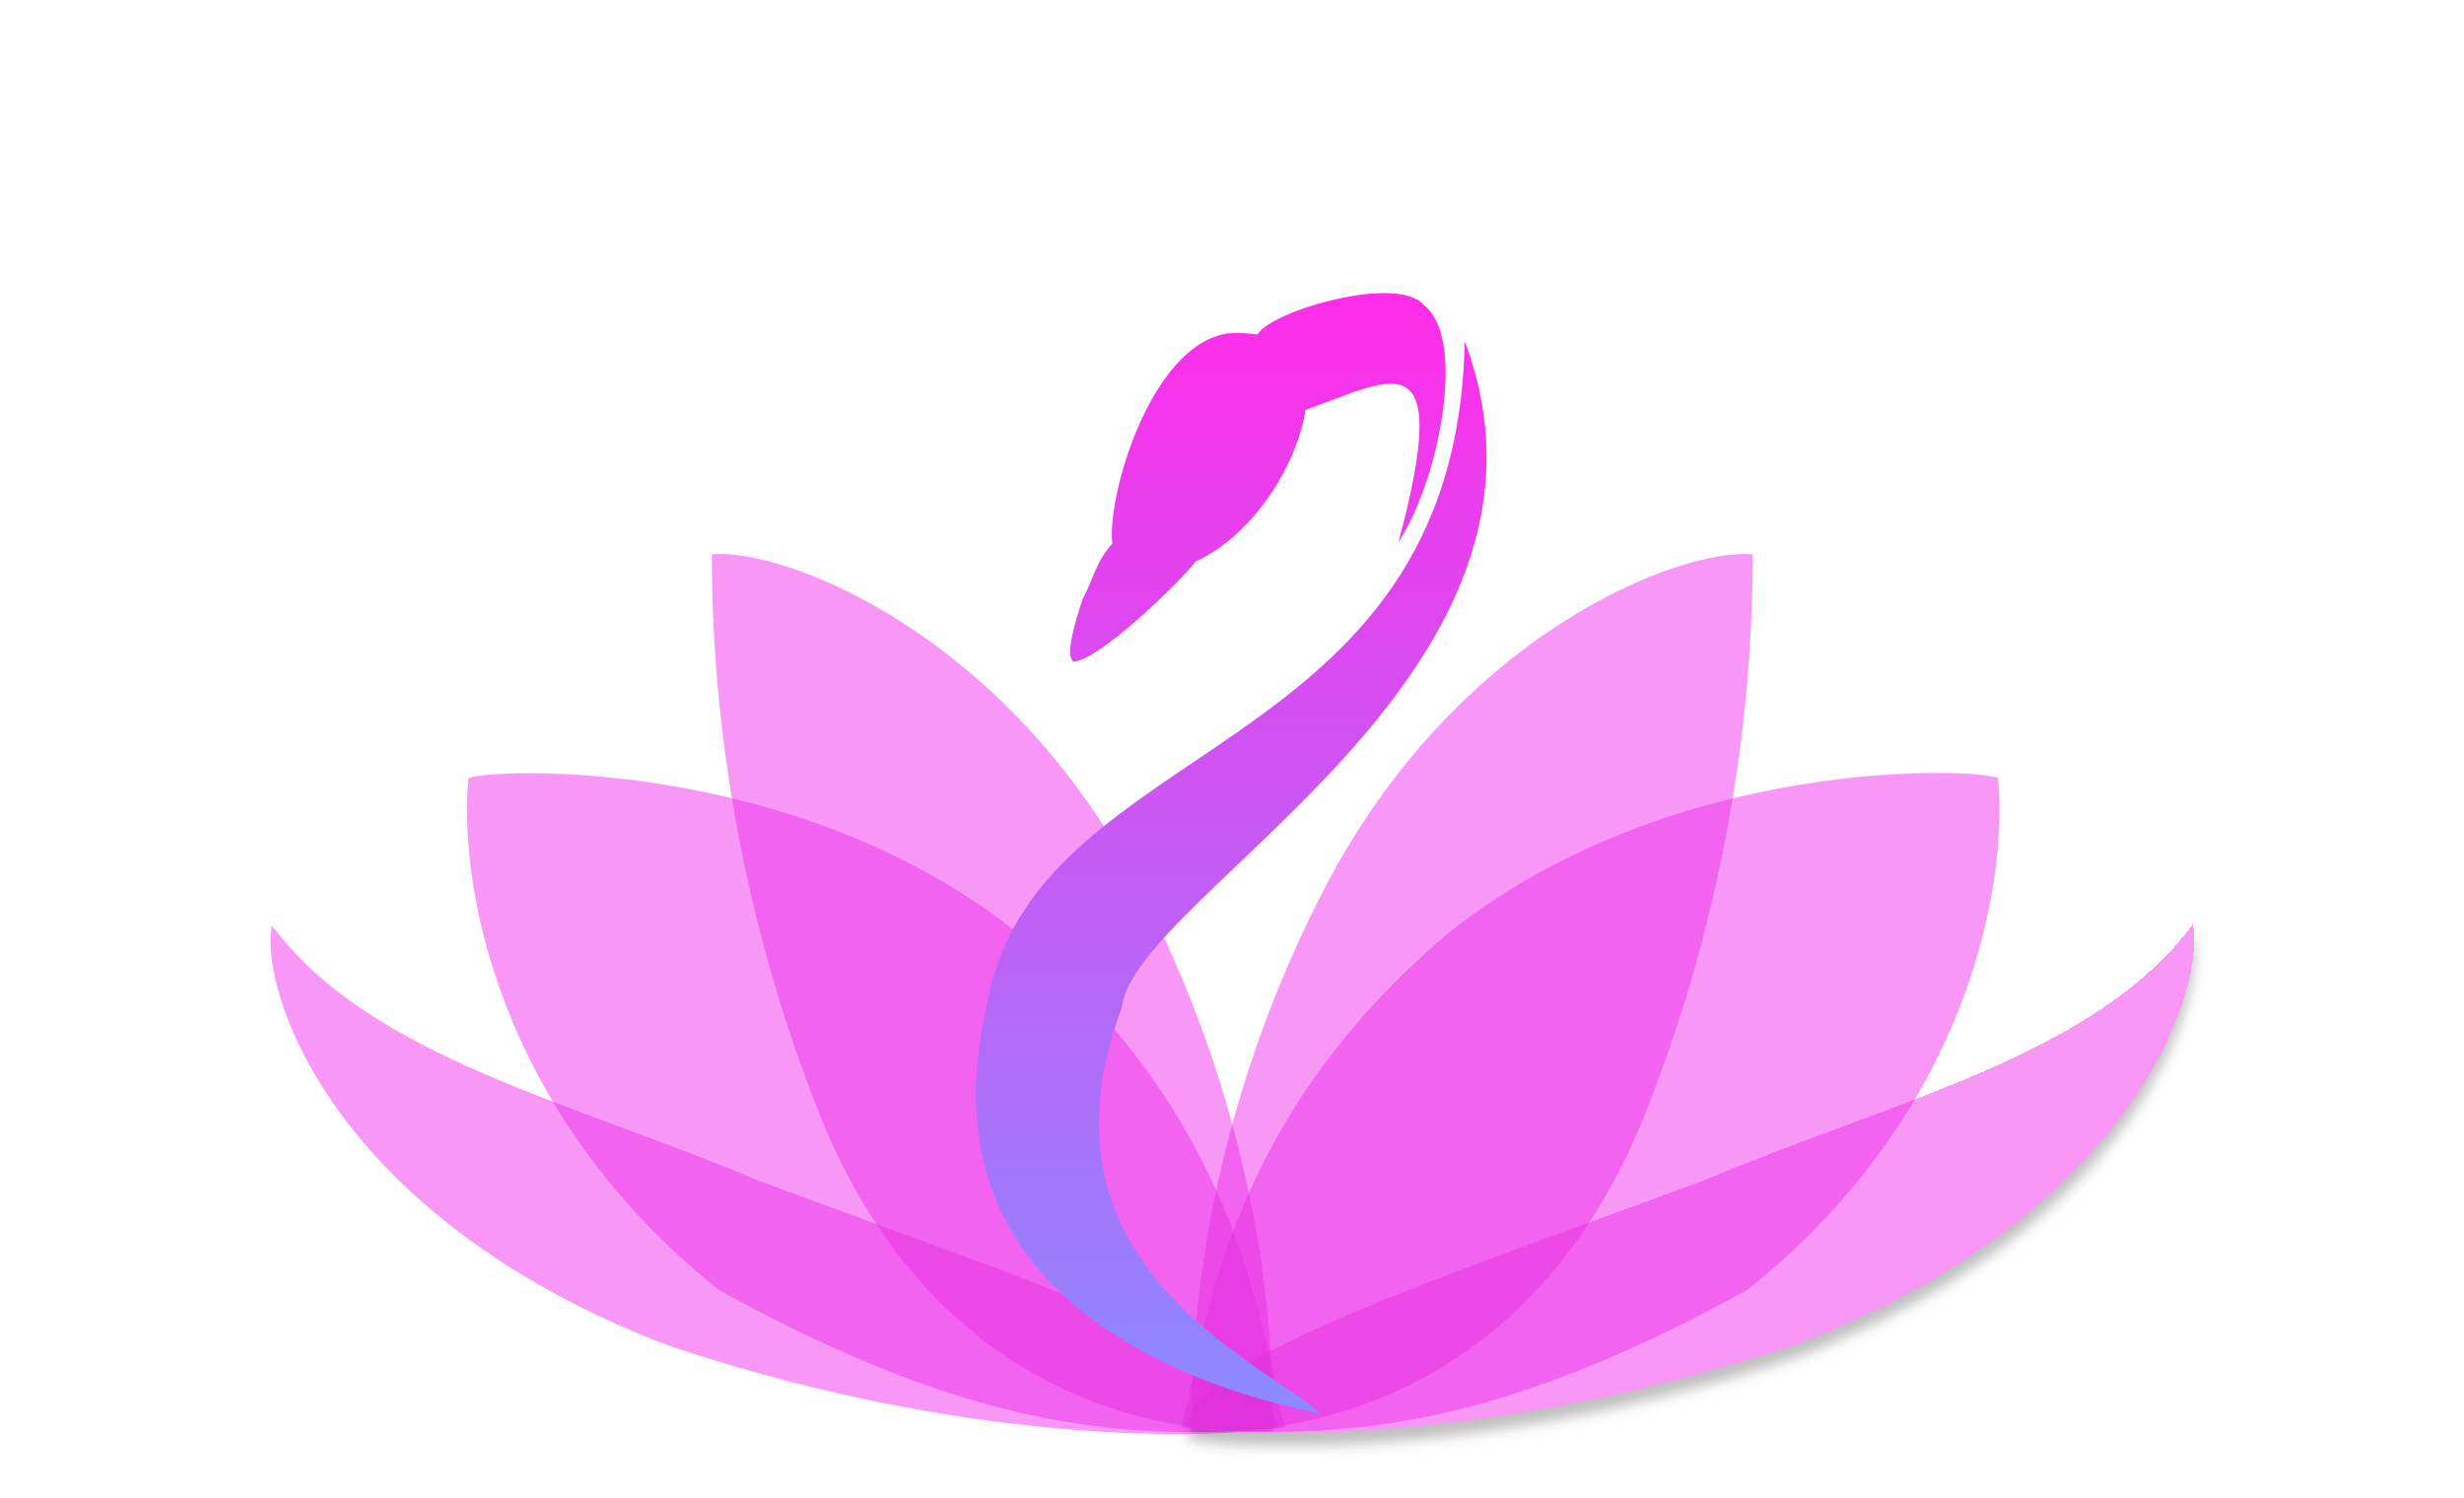
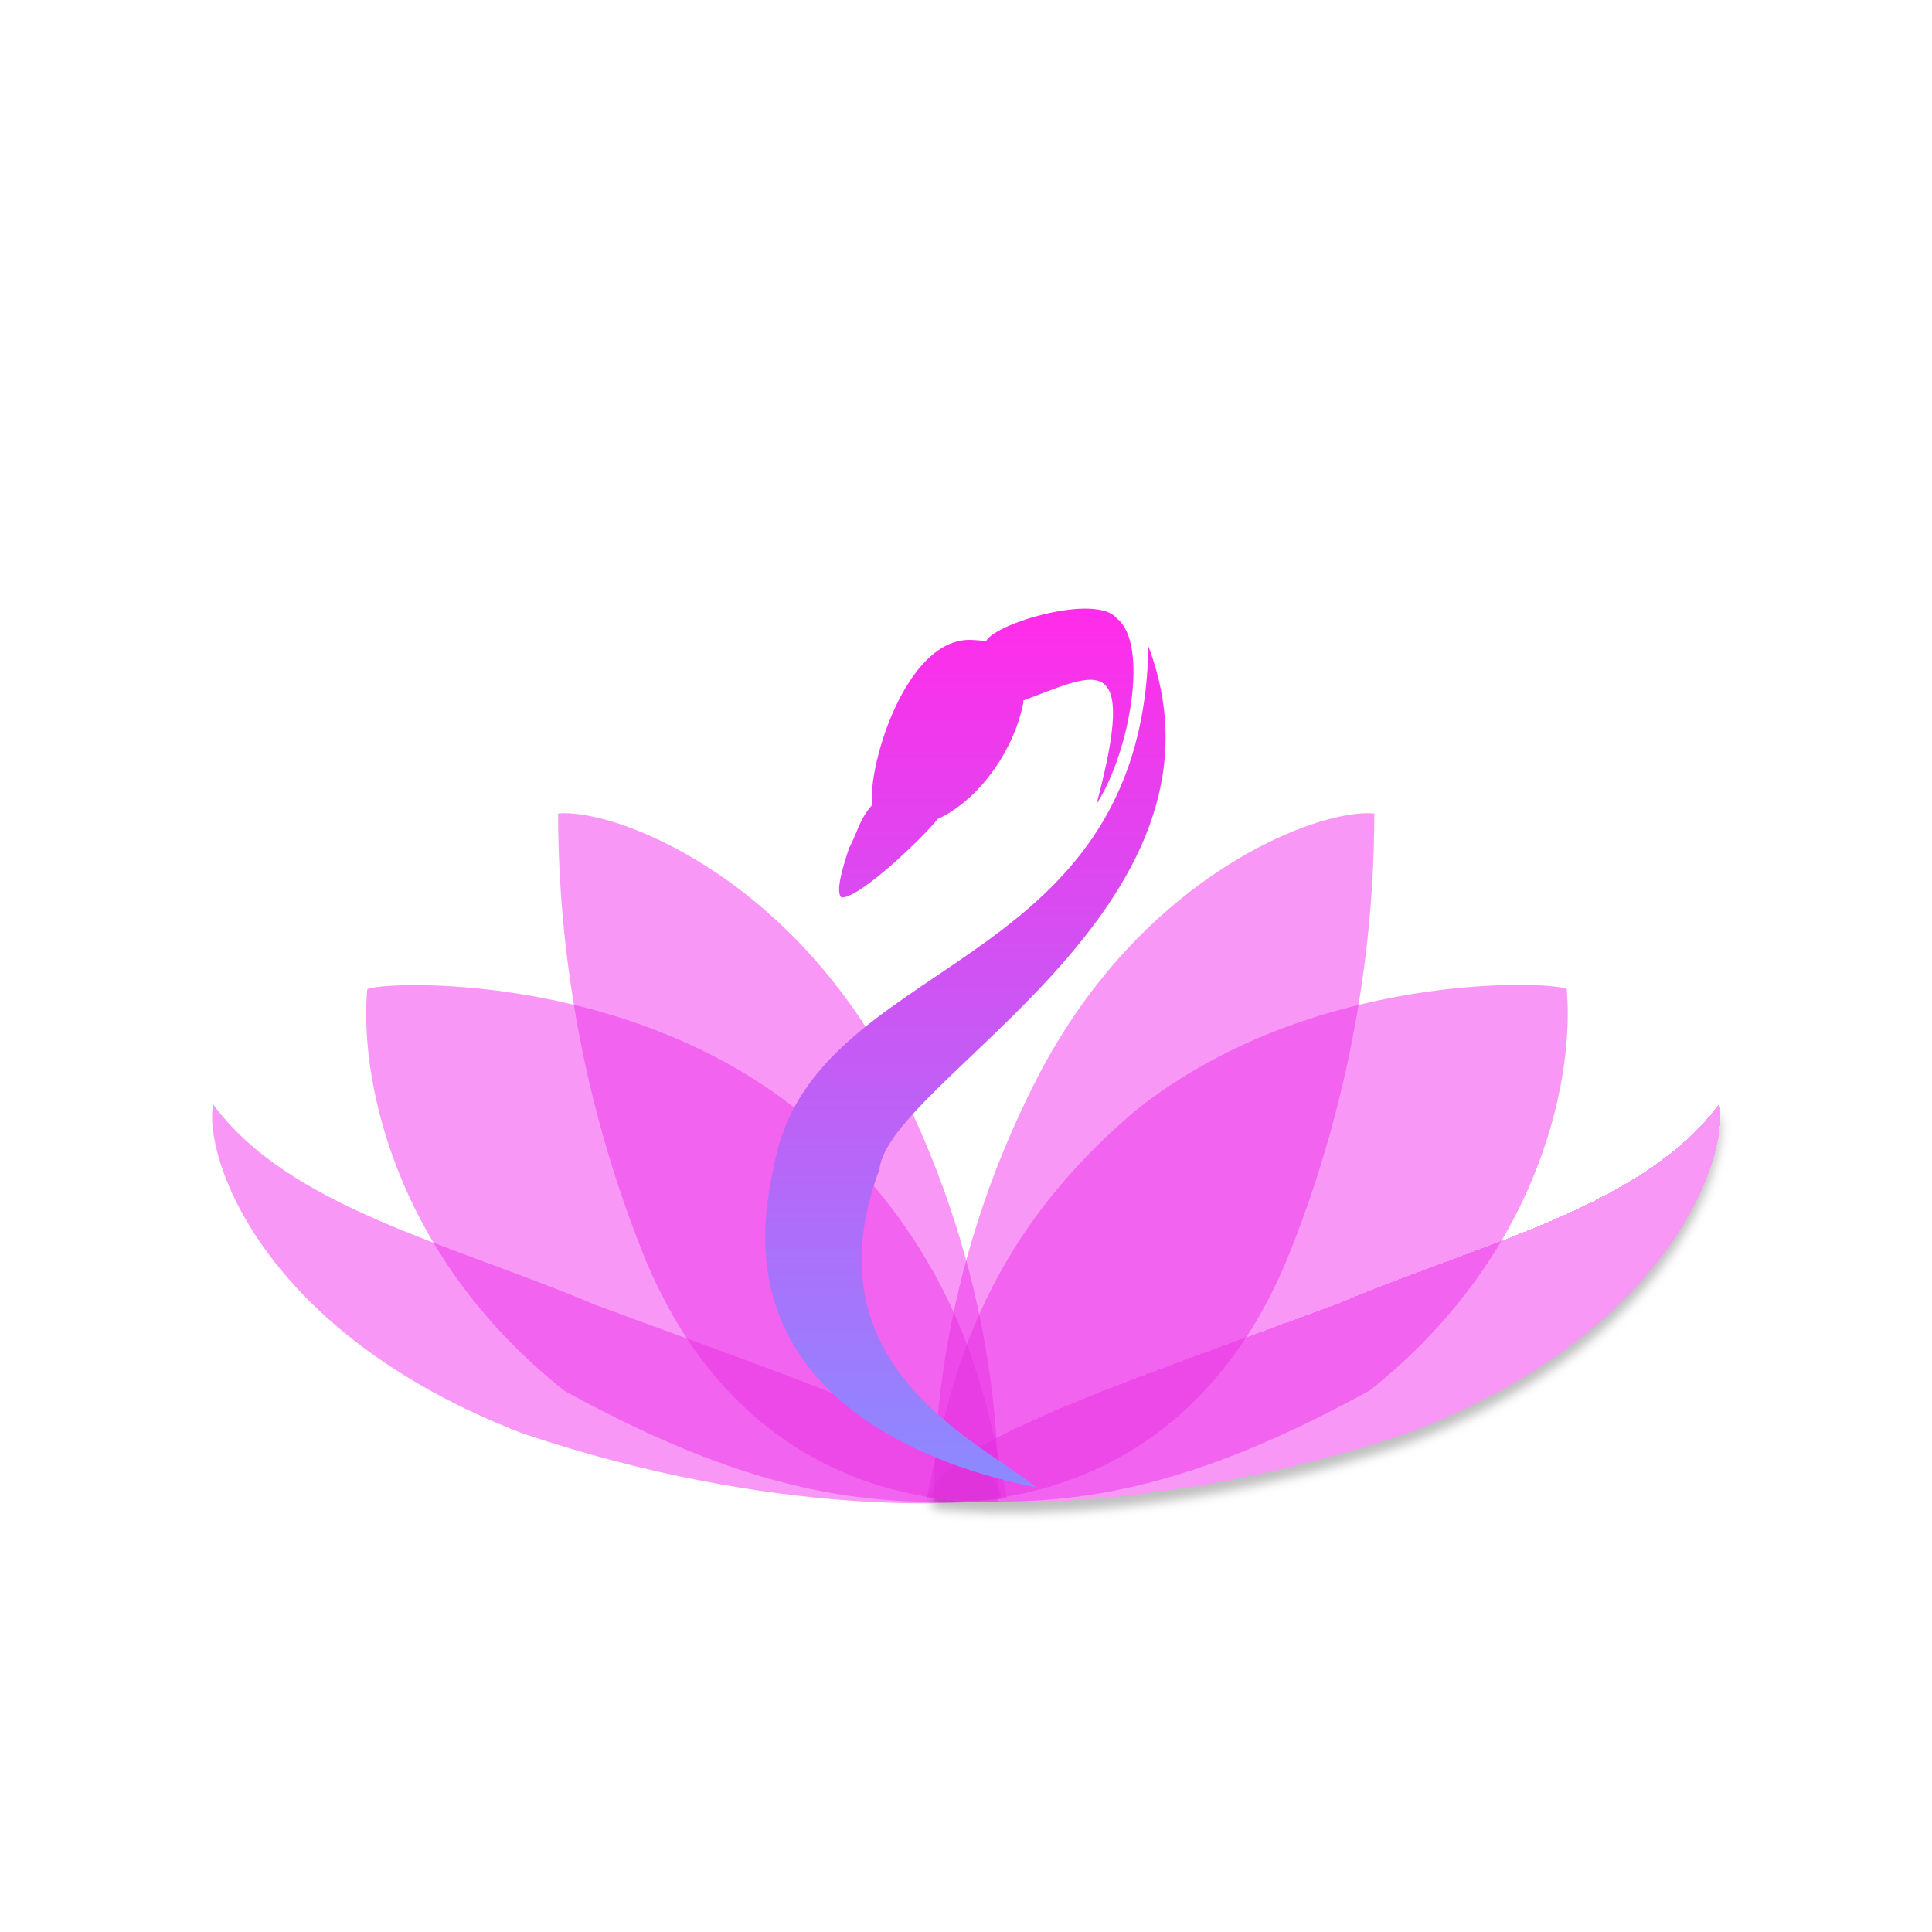
- <svg xmlns="http://www.w3.org/2000/svg" width="765" height="465" viewBox="0 0 765 465" fill="none">
+ <svg xmlns="http://www.w3.org/2000/svg" width="765" height="765" viewBox="0 -150 765 765" fill="none">
  <g filter="url(#filter0_d_1_163)">
    <path d="M368.824 443.028C368.824 422.262 447.689 396.762 529.689 366.262C587.689 341.762 650.689 327.762 680.813 287C684.689 307.262 662.189 377.262 558.189 417.262C457.189 451.262 380.189 445.262 368.824 443.028Z" fill="url(#paint0_linear_1_163)" style="mix-blend-mode:multiply" shape-rendering="crispEdges" />
    <path d="M368.824 443.028C368.824 422.262 447.689 396.762 529.689 366.262C587.689 341.762 650.689 327.762 680.813 287C684.689 307.262 662.189 377.262 558.189 417.262C457.189 451.262 380.189 445.262 368.824 443.028Z" fill="#CEADFF" fill-opacity="0.14" shape-rendering="crispEdges" />
  </g>
  <path d="M396.397 443.375C396.397 422.608 317.532 397.108 235.532 366.608C177.532 342.108 114.532 328.108 84.407 287.346C80.532 307.608 103.032 377.608 207.032 417.608C308.032 451.608 385.032 445.608 396.397 443.375Z" fill="url(#paint1_linear_1_163)" style="mix-blend-mode:multiply" />
  <path d="M396.397 443.375C396.397 422.608 317.532 397.108 235.532 366.608C177.532 342.108 114.532 328.108 84.407 287.346C80.532 307.608 103.032 377.608 207.032 417.608C308.032 451.608 385.032 445.608 396.397 443.375Z" fill="#CEADFF" fill-opacity="0.14" />
  <path d="M542.33 400.594C464.83 443.191 417.83 447.594 366.968 443.191C374.83 407.594 382.33 346.594 449.83 289.594C519.794 233.925 614.83 238.594 620.33 241.594C623.33 273.094 612.294 344.925 542.33 400.594Z" fill="url(#paint2_linear_1_163)" style="mix-blend-mode:multiply" />
  <path d="M542.33 400.594C464.83 443.191 417.83 447.594 366.968 443.191C374.83 407.594 382.33 346.594 449.83 289.594C519.794 233.925 614.83 238.594 620.33 241.594C623.33 273.094 612.294 344.925 542.33 400.594Z" fill="#CEADFF" fill-opacity="0.14" />
  <path d="M223.437 400.68C300.937 443.277 347.937 447.68 398.799 443.277C390.937 407.68 383.437 346.68 315.937 289.68C245.973 234.011 150.937 238.68 145.437 241.68C142.437 273.18 153.473 345.011 223.437 400.68Z" fill="url(#paint3_linear_1_163)" style="mix-blend-mode:multiply" />
  <path d="M223.437 400.68C300.937 443.277 347.937 447.68 398.799 443.277C390.937 407.68 383.437 346.68 315.937 289.68C245.973 234.011 150.937 238.68 145.437 241.68C142.437 273.18 153.473 345.011 223.437 400.68Z" fill="#CEADFF" fill-opacity="0.14" />
  <path d="M369.864 444.558C369.864 425.558 369.864 356.058 410.864 276.558C452.122 196.558 521.864 170.058 544.168 172.109C544.168 206.558 540.264 271.526 510.864 345.558C469.364 450.058 378.864 444.558 369.864 444.558Z" fill="url(#paint4_linear_1_163)" style="mix-blend-mode:multiply" />
  <path d="M369.864 444.558C369.864 425.558 369.864 356.058 410.864 276.558C452.122 196.558 521.864 170.058 544.168 172.109C544.168 206.558 540.264 271.526 510.864 345.558C469.364 450.058 378.864 444.558 369.864 444.558Z" fill="#CEADFF" fill-opacity="0.14" />
  <path d="M395.304 444.558C395.304 425.558 395.304 356.058 354.304 276.558C313.047 196.558 243.304 170.058 221 172.109C221 206.558 224.904 271.526 254.304 345.558C295.804 450.058 386.304 444.558 395.304 444.558Z" fill="url(#paint5_linear_1_163)" style="mix-blend-mode:multiply" />
  <path d="M395.304 444.558C395.304 425.558 395.304 356.058 354.304 276.558C313.047 196.558 243.304 170.058 221 172.109C221 206.558 224.904 271.526 254.304 345.558C295.804 450.058 386.304 444.558 395.304 444.558Z" fill="#CEADFF" fill-opacity="0.14" />
  <path d="M454.74 105.958C493.74 209.458 352.239 277.458 348.239 312.958C318.739 391.958 389.739 421.458 410.239 438.958C372.739 431.458 285.12 404.44 306.24 312.958C320.24 227.458 452.24 237.958 454.74 105.958ZM390.459 103.854C394.11 96.743 434.082 84.827 442.192 94.845C455.192 104.845 447.192 148.345 434.192 168.345C451.192 104.845 432.692 117.345 405.192 127.345C405.19 127.345 405.188 127.345 405.186 127.346C405.188 127.674 405.192 128.007 405.192 128.345C401.192 148.345 386.692 167.345 371.192 174.345L371.012 174.595C366.854 180.166 340.575 205.837 333.192 205.345C330.692 203.345 333.692 193.345 336.192 185.845C339.618 179.482 340.171 174.558 345.351 168.726C345.195 167.62 345.141 166.336 345.192 164.845C345.847 145.856 360.692 102.344 384.692 103.388C386.82 103.48 388.736 103.628 390.459 103.854Z" fill="url(#paint6_linear_1_163)" />
  <defs>
    <filter id="filter0_d_1_163" x="364.824" y="287" width="320.397" height="165.897" filterUnits="userSpaceOnUse" color-interpolation-filters="sRGB">
      <feFlood flood-opacity="0" result="BackgroundImageFix" />
      <feColorMatrix in="SourceAlpha" type="matrix" values="0 0 0 0 0 0 0 0 0 0 0 0 0 0 0 0 0 0 127 0" result="hardAlpha" />
      <feOffset dy="4" />
      <feGaussianBlur stdDeviation="2" />
      <feComposite in2="hardAlpha" operator="out" />
      <feColorMatrix type="matrix" values="0 0 0 0 0 0 0 0 0 0 0 0 0 0 0 0 0 0 0.25 0" />
      <feBlend mode="normal" in2="BackgroundImageFix" result="effect1_dropShadow_1_163" />
      <feBlend mode="normal" in="SourceGraphic" in2="effect1_dropShadow_1_163" result="shape" />
    </filter>
    <linearGradient id="paint0_linear_1_163" x1="553.038" y1="421.44" x2="520.525" y2="356.429" gradientUnits="userSpaceOnUse">
      <stop offset="1" stop-color="#FF93F5" />
      <stop offset="1" stop-color="#CEADFF" stop-opacity="0.8" />
    </linearGradient>
    <linearGradient id="paint1_linear_1_163" x1="212.183" y1="421.786" x2="244.696" y2="356.776" gradientUnits="userSpaceOnUse">
      <stop offset="1" stop-color="#FF93F5" />
      <stop offset="1" stop-color="#CEADFF" stop-opacity="0.8" />
    </linearGradient>
    <linearGradient id="paint2_linear_1_163" x1="622.588" y1="244.433" x2="369.227" y2="446.03" gradientUnits="userSpaceOnUse">
      <stop offset="1" stop-color="#FF93F5" />
      <stop offset="1" stop-color="#CEADFF" stop-opacity="0.8" />
    </linearGradient>
    <linearGradient id="paint3_linear_1_163" x1="143.178" y1="244.519" x2="396.54" y2="446.116" gradientUnits="userSpaceOnUse">
      <stop offset="1" stop-color="#FF93F5" />
      <stop offset="1" stop-color="#CEADFF" stop-opacity="0.8" />
    </linearGradient>
    <linearGradient id="paint4_linear_1_163" x1="515.189" y1="345.609" x2="408.979" y2="277.554" gradientUnits="userSpaceOnUse">
      <stop offset="1" stop-color="#FF93F5" />
      <stop offset="1" stop-color="#CEADFF" stop-opacity="0.8" />
    </linearGradient>
    <linearGradient id="paint5_linear_1_163" x1="249.979" y1="345.609" x2="356.189" y2="277.554" gradientUnits="userSpaceOnUse">
      <stop offset="1" stop-color="#FF93F5" />
      <stop offset="1" stop-color="#CEADFF" stop-opacity="0.8" />
    </linearGradient>
    <linearGradient id="paint6_linear_1_163" x1="382.266" y1="91" x2="382.266" y2="438.958" gradientUnits="userSpaceOnUse">
      <stop offset="0.005" stop-color="#FF2CE9" />
      <stop offset="1" stop-color="#8B8AFF" />
    </linearGradient>
  </defs>
</svg>
